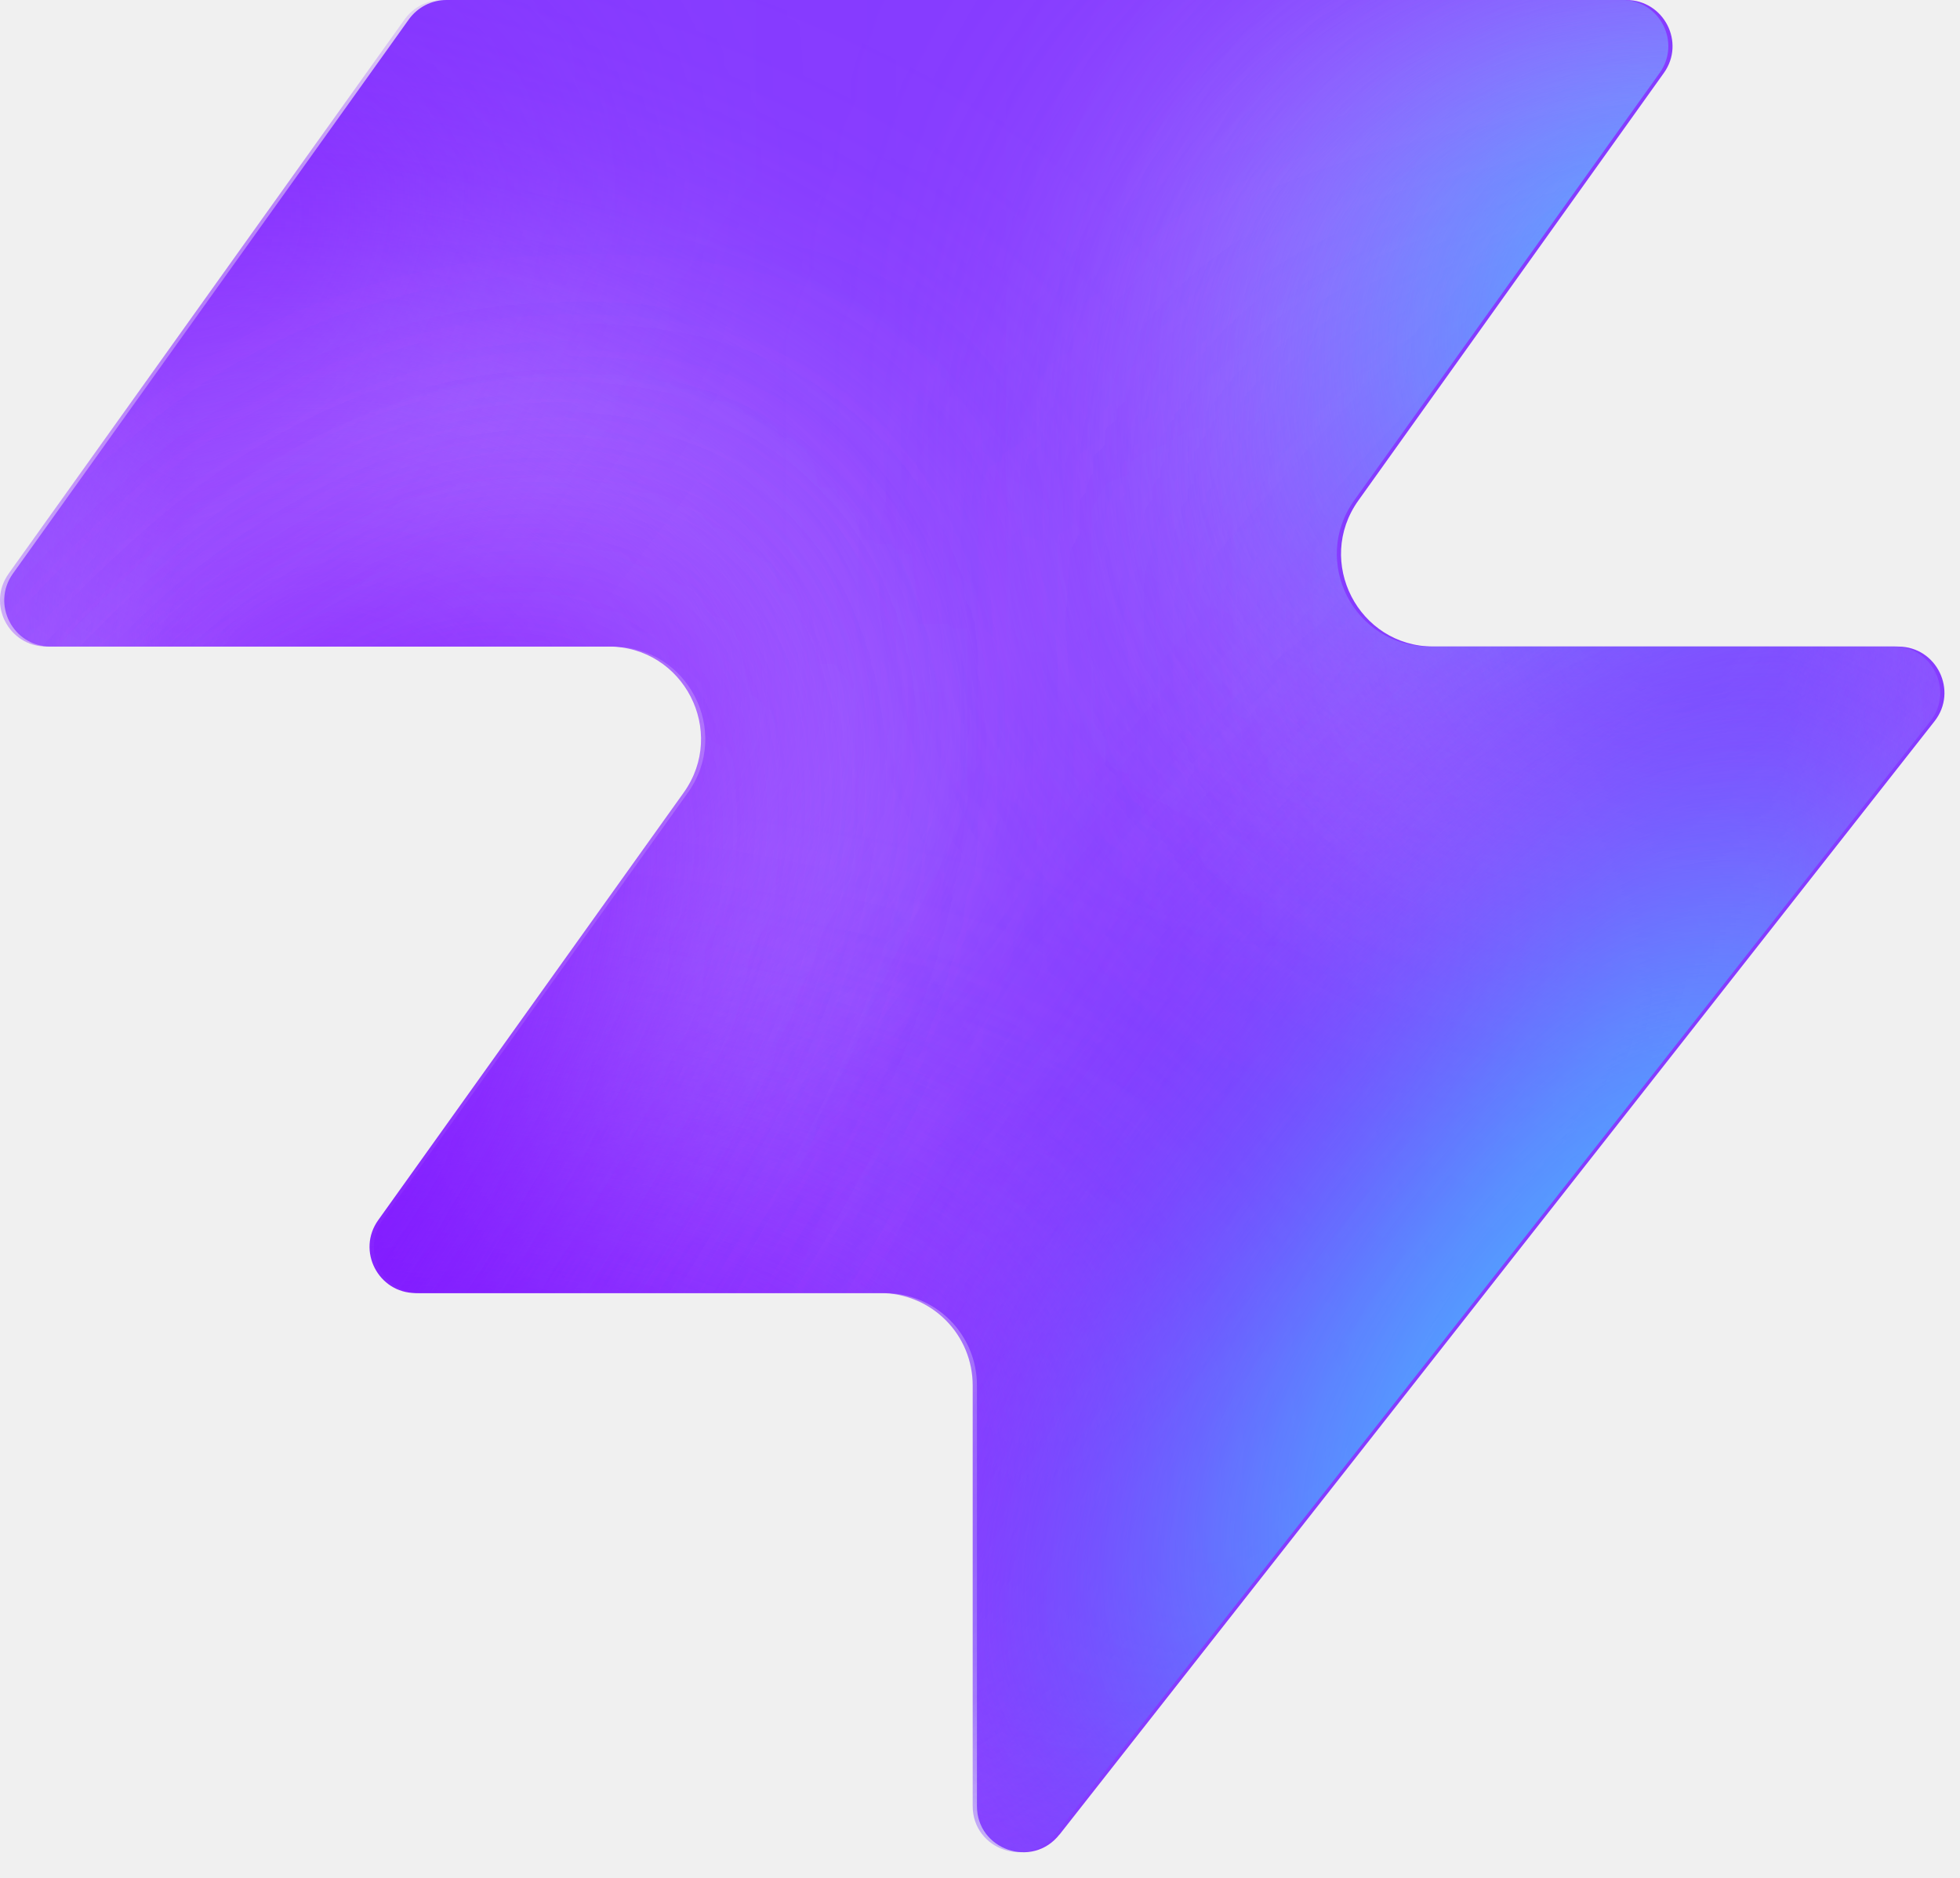
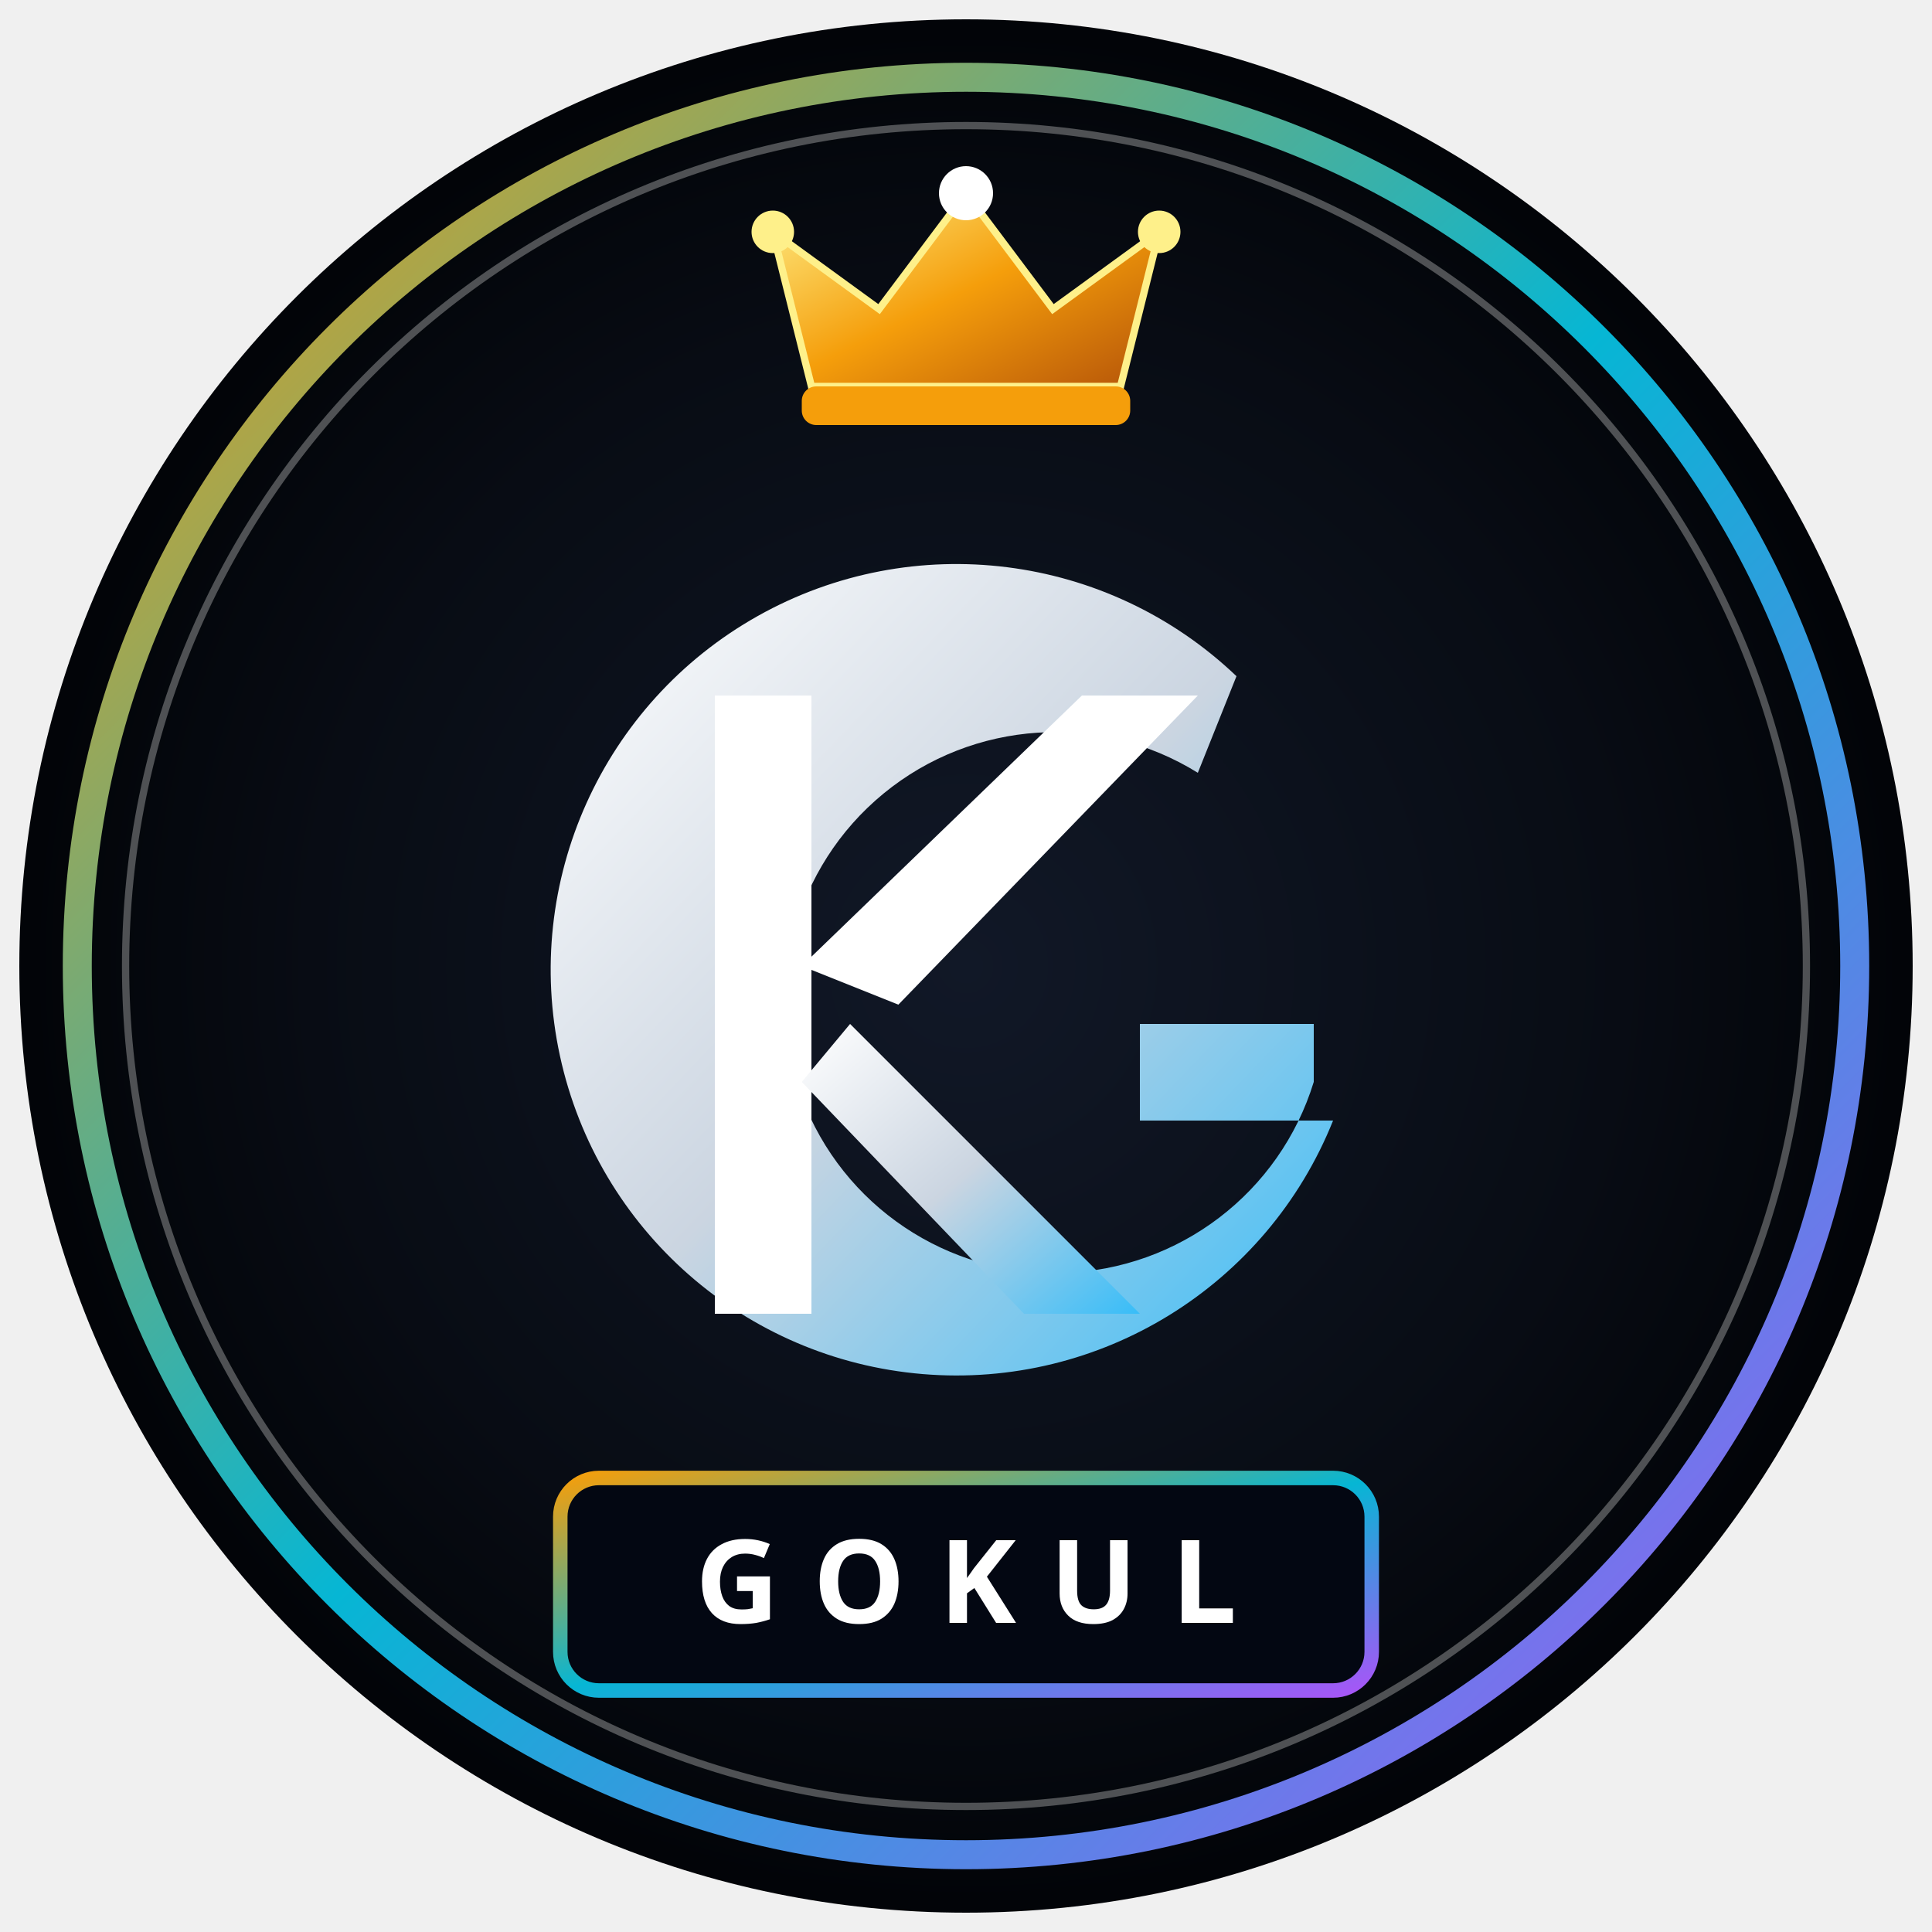
- <svg xmlns="http://www.w3.org/2000/svg" width="48" height="46" fill="none" viewBox="0 0 48 46">
-   <path fill="#863bff" d="M25.946 44.938c-.664.845-2.021.375-2.021-.698V33.937a2.26 2.26 0 0 0-2.262-2.262H10.287c-.92 0-1.456-1.04-.92-1.788l7.48-10.471c1.07-1.497 0-3.578-1.842-3.578H1.237c-.92 0-1.456-1.04-.92-1.788L10.013.474c.214-.297.556-.474.92-.474h28.894c.92 0 1.456 1.04.92 1.788l-7.48 10.471c-1.07 1.498 0 3.579 1.842 3.579h11.377c.943 0 1.473 1.088.89 1.83L25.947 44.94z" style="fill:#863bff;fill:color(display-p3 .525 .23 1);fill-opacity:1" />
-   <mask id="a" width="48" height="46" x="0" y="0" maskUnits="userSpaceOnUse" style="mask-type:alpha">
-     <path fill="#000" d="M25.842 44.938c-.664.844-2.021.375-2.021-.698V33.937a2.26 2.26 0 0 0-2.262-2.262H10.183c-.92 0-1.456-1.04-.92-1.788l7.48-10.471c1.07-1.498 0-3.579-1.842-3.579H1.133c-.92 0-1.456-1.04-.92-1.787L9.91.473c.214-.297.556-.474.92-.474h28.894c.92 0 1.456 1.04.92 1.788l-7.48 10.471c-1.07 1.498 0 3.578 1.842 3.578h11.377c.943 0 1.473 1.088.89 1.832L25.843 44.94z" style="fill:#000;fill-opacity:1" />
-   </mask>
-   <g mask="url(#a)">
-     <g filter="url(#b)">
-       <ellipse cx="5.508" cy="14.704" fill="#ede6ff" rx="5.508" ry="14.704" style="fill:#ede6ff;fill:color(display-p3 .927 .903 1);fill-opacity:1" transform="matrix(.00324 1 1 -.00324 -4.47 31.516)" />
-     </g>
-     <g filter="url(#c)">
-       <ellipse cx="10.399" cy="29.851" fill="#ede6ff" rx="10.399" ry="29.851" style="fill:#ede6ff;fill:color(display-p3 .927 .903 1);fill-opacity:1" transform="matrix(.00324 1 1 -.00324 -39.328 7.883)" />
-     </g>
-     <g filter="url(#d)">
-       <ellipse cx="5.508" cy="30.487" fill="#7e14ff" rx="5.508" ry="30.487" style="fill:#7e14ff;fill:color(display-p3 .492 .077 1);fill-opacity:1" transform="rotate(89.814 -25.913 -14.639)scale(1 -1)" />
-     </g>
-     <g filter="url(#e)">
-       <ellipse cx="5.508" cy="30.599" fill="#7e14ff" rx="5.508" ry="30.599" style="fill:#7e14ff;fill:color(display-p3 .492 .077 1);fill-opacity:1" transform="rotate(89.814 -32.644 -3.334)scale(1 -1)" />
-     </g>
-     <g filter="url(#f)">
-       <ellipse cx="5.508" cy="30.599" fill="#7e14ff" rx="5.508" ry="30.599" style="fill:#7e14ff;fill:color(display-p3 .492 .077 1);fill-opacity:1" transform="matrix(.00324 1 1 -.00324 -34.34 30.47)" />
-     </g>
-     <g filter="url(#g)">
-       <ellipse cx="14.072" cy="22.078" fill="#ede6ff" rx="14.072" ry="22.078" style="fill:#ede6ff;fill:color(display-p3 .927 .903 1);fill-opacity:1" transform="rotate(93.35 24.506 48.493)scale(-1 1)" />
-     </g>
-     <g filter="url(#h)">
-       <ellipse cx="3.47" cy="21.501" fill="#7e14ff" rx="3.47" ry="21.501" style="fill:#7e14ff;fill:color(display-p3 .492 .077 1);fill-opacity:1" transform="rotate(89.009 28.708 47.59)scale(-1 1)" />
-     </g>
-     <g filter="url(#i)">
-       <ellipse cx="3.47" cy="21.501" fill="#7e14ff" rx="3.47" ry="21.501" style="fill:#7e14ff;fill:color(display-p3 .492 .077 1);fill-opacity:1" transform="rotate(89.009 28.708 47.59)scale(-1 1)" />
-     </g>
-     <g filter="url(#j)">
-       <ellipse cx=".387" cy="8.972" fill="#7e14ff" rx="4.407" ry="29.108" style="fill:#7e14ff;fill:color(display-p3 .492 .077 1);fill-opacity:1" transform="rotate(39.51 .387 8.972)" />
-     </g>
-     <g filter="url(#k)">
-       <ellipse cx="47.523" cy="-6.092" fill="#7e14ff" rx="4.407" ry="29.108" style="fill:#7e14ff;fill:color(display-p3 .492 .077 1);fill-opacity:1" transform="rotate(37.892 47.523 -6.092)" />
-     </g>
-     <g filter="url(#l)">
-       <ellipse cx="41.412" cy="6.333" fill="#47bfff" rx="5.971" ry="9.665" style="fill:#47bfff;fill:color(display-p3 .28 .748 1);fill-opacity:1" transform="rotate(37.892 41.412 6.333)" />
-     </g>
-     <g filter="url(#m)">
-       <ellipse cx="-1.879" cy="38.332" fill="#7e14ff" rx="4.407" ry="29.108" style="fill:#7e14ff;fill:color(display-p3 .492 .077 1);fill-opacity:1" transform="rotate(37.892 -1.88 38.332)" />
-     </g>
-     <g filter="url(#n)">
-       <ellipse cx="-1.879" cy="38.332" fill="#7e14ff" rx="4.407" ry="29.108" style="fill:#7e14ff;fill:color(display-p3 .492 .077 1);fill-opacity:1" transform="rotate(37.892 -1.88 38.332)" />
-     </g>
-     <g filter="url(#o)">
-       <ellipse cx="35.651" cy="29.907" fill="#7e14ff" rx="4.407" ry="29.108" style="fill:#7e14ff;fill:color(display-p3 .492 .077 1);fill-opacity:1" transform="rotate(37.892 35.651 29.907)" />
-     </g>
-     <g filter="url(#p)">
-       <ellipse cx="38.418" cy="32.4" fill="#47bfff" rx="5.971" ry="15.297" style="fill:#47bfff;fill:color(display-p3 .28 .748 1);fill-opacity:1" transform="rotate(37.892 38.418 32.4)" />
-     </g>
+ <svg xmlns="http://www.w3.org/2000/svg" viewBox="0 0 200 200" width="200" height="200">
+   <defs>
+     <radialGradient id="favBg" cx="50%" cy="50%" r="50%">
+       <stop offset="0%" stop-color="#111827" />
+       <stop offset="70%" stop-color="#080c14" />
+       <stop offset="100%" stop-color="#020408" />
+     </radialGradient>
+     <linearGradient id="favBorder" x1="0%" y1="0%" x2="100%" y2="100%">
+       <stop offset="0%" stop-color="#f59e0b" />
+       <stop offset="50%" stop-color="#06b6d4" />
+       <stop offset="100%" stop-color="#a855f7" />
+     </linearGradient>
+     <linearGradient id="favCrown" x1="0%" y1="0%" x2="100%" y2="100%">
+       <stop offset="0%" stop-color="#fef08a" />
+       <stop offset="50%" stop-color="#f59e0b" />
+       <stop offset="100%" stop-color="#b45309" />
+     </linearGradient>
+     <linearGradient id="favMonogram" x1="0%" y1="0%" x2="100%" y2="100%">
+       <stop offset="0%" stop-color="#ffffff" />
+       <stop offset="50%" stop-color="#cbd5e1" />
+       <stop offset="100%" stop-color="#38bdf8" />
+     </linearGradient>
+   </defs>
+   <circle cx="100" cy="100" r="98" fill="url(#favBg)" />
+   <circle cx="100" cy="100" r="92" fill="none" stroke="url(#favBorder)" stroke-width="3" />
+   <circle cx="100" cy="100" r="87" fill="none" stroke="#ffffff" stroke-width="0.75" opacity="0.3" />
+   <g transform="translate(100, 34)">
+     <path d="M -16 6 L -20 -10 L -9 -2 L 0 -14 L 9 -2 L 20 -10 L 16 6 Z" fill="url(#favCrown)" stroke="#fef08a" stroke-width="0.75" />
+     <circle cx="-20" cy="-10" r="2.2" fill="#fef08a" />
+     <circle cx="0" cy="-14" r="2.8" fill="#ffffff" />
+     <circle cx="20" cy="-10" r="2.2" fill="#fef08a" />
+     <rect x="-17" y="6" width="34" height="4" rx="1.5" fill="#f59e0b" />
  </g>
-   <defs>
-     <filter id="b" width="60.045" height="41.654" x="-19.77" y="16.149" color-interpolation-filters="sRGB" filterUnits="userSpaceOnUse">
-       <feFlood flood-opacity="0" result="BackgroundImageFix" />
-       <feBlend in="SourceGraphic" in2="BackgroundImageFix" result="shape" />
-       <feGaussianBlur result="effect1_foregroundBlur_2002_17158" stdDeviation="7.659" />
-     </filter>
-     <filter id="c" width="90.34" height="51.437" x="-54.613" y="-7.533" color-interpolation-filters="sRGB" filterUnits="userSpaceOnUse">
-       <feFlood flood-opacity="0" result="BackgroundImageFix" />
-       <feBlend in="SourceGraphic" in2="BackgroundImageFix" result="shape" />
-       <feGaussianBlur result="effect1_foregroundBlur_2002_17158" stdDeviation="7.659" />
-     </filter>
-     <filter id="d" width="79.355" height="29.4" x="-49.64" y="2.03" color-interpolation-filters="sRGB" filterUnits="userSpaceOnUse">
-       <feFlood flood-opacity="0" result="BackgroundImageFix" />
-       <feBlend in="SourceGraphic" in2="BackgroundImageFix" result="shape" />
-       <feGaussianBlur result="effect1_foregroundBlur_2002_17158" stdDeviation="4.596" />
-     </filter>
-     <filter id="e" width="79.579" height="29.4" x="-45.045" y="20.029" color-interpolation-filters="sRGB" filterUnits="userSpaceOnUse">
-       <feFlood flood-opacity="0" result="BackgroundImageFix" />
-       <feBlend in="SourceGraphic" in2="BackgroundImageFix" result="shape" />
-       <feGaussianBlur result="effect1_foregroundBlur_2002_17158" stdDeviation="4.596" />
-     </filter>
-     <filter id="f" width="79.579" height="29.4" x="-43.513" y="21.178" color-interpolation-filters="sRGB" filterUnits="userSpaceOnUse">
-       <feFlood flood-opacity="0" result="BackgroundImageFix" />
-       <feBlend in="SourceGraphic" in2="BackgroundImageFix" result="shape" />
-       <feGaussianBlur result="effect1_foregroundBlur_2002_17158" stdDeviation="4.596" />
-     </filter>
-     <filter id="g" width="74.749" height="58.852" x="15.756" y="-17.901" color-interpolation-filters="sRGB" filterUnits="userSpaceOnUse">
-       <feFlood flood-opacity="0" result="BackgroundImageFix" />
-       <feBlend in="SourceGraphic" in2="BackgroundImageFix" result="shape" />
-       <feGaussianBlur result="effect1_foregroundBlur_2002_17158" stdDeviation="7.659" />
-     </filter>
-     <filter id="h" width="61.377" height="25.362" x="23.548" y="2.284" color-interpolation-filters="sRGB" filterUnits="userSpaceOnUse">
-       <feFlood flood-opacity="0" result="BackgroundImageFix" />
-       <feBlend in="SourceGraphic" in2="BackgroundImageFix" result="shape" />
-       <feGaussianBlur result="effect1_foregroundBlur_2002_17158" stdDeviation="4.596" />
-     </filter>
-     <filter id="i" width="61.377" height="25.362" x="23.548" y="2.284" color-interpolation-filters="sRGB" filterUnits="userSpaceOnUse">
-       <feFlood flood-opacity="0" result="BackgroundImageFix" />
-       <feBlend in="SourceGraphic" in2="BackgroundImageFix" result="shape" />
-       <feGaussianBlur result="effect1_foregroundBlur_2002_17158" stdDeviation="4.596" />
-     </filter>
-     <filter id="j" width="56.045" height="63.649" x="-27.636" y="-22.853" color-interpolation-filters="sRGB" filterUnits="userSpaceOnUse">
-       <feFlood flood-opacity="0" result="BackgroundImageFix" />
-       <feBlend in="SourceGraphic" in2="BackgroundImageFix" result="shape" />
-       <feGaussianBlur result="effect1_foregroundBlur_2002_17158" stdDeviation="4.596" />
-     </filter>
-     <filter id="k" width="54.814" height="64.646" x="20.116" y="-38.415" color-interpolation-filters="sRGB" filterUnits="userSpaceOnUse">
-       <feFlood flood-opacity="0" result="BackgroundImageFix" />
-       <feBlend in="SourceGraphic" in2="BackgroundImageFix" result="shape" />
-       <feGaussianBlur result="effect1_foregroundBlur_2002_17158" stdDeviation="4.596" />
-     </filter>
-     <filter id="l" width="33.541" height="35.313" x="24.641" y="-11.323" color-interpolation-filters="sRGB" filterUnits="userSpaceOnUse">
-       <feFlood flood-opacity="0" result="BackgroundImageFix" />
-       <feBlend in="SourceGraphic" in2="BackgroundImageFix" result="shape" />
-       <feGaussianBlur result="effect1_foregroundBlur_2002_17158" stdDeviation="4.596" />
-     </filter>
-     <filter id="m" width="54.814" height="64.646" x="-29.286" y="6.009" color-interpolation-filters="sRGB" filterUnits="userSpaceOnUse">
-       <feFlood flood-opacity="0" result="BackgroundImageFix" />
-       <feBlend in="SourceGraphic" in2="BackgroundImageFix" result="shape" />
-       <feGaussianBlur result="effect1_foregroundBlur_2002_17158" stdDeviation="4.596" />
-     </filter>
-     <filter id="n" width="54.814" height="64.646" x="-29.286" y="6.009" color-interpolation-filters="sRGB" filterUnits="userSpaceOnUse">
-       <feFlood flood-opacity="0" result="BackgroundImageFix" />
-       <feBlend in="SourceGraphic" in2="BackgroundImageFix" result="shape" />
-       <feGaussianBlur result="effect1_foregroundBlur_2002_17158" stdDeviation="4.596" />
-     </filter>
-     <filter id="o" width="54.814" height="64.646" x="8.244" y="-2.416" color-interpolation-filters="sRGB" filterUnits="userSpaceOnUse">
-       <feFlood flood-opacity="0" result="BackgroundImageFix" />
-       <feBlend in="SourceGraphic" in2="BackgroundImageFix" result="shape" />
-       <feGaussianBlur result="effect1_foregroundBlur_2002_17158" stdDeviation="4.596" />
-     </filter>
-     <filter id="p" width="39.409" height="43.623" x="18.713" y="10.588" color-interpolation-filters="sRGB" filterUnits="userSpaceOnUse">
-       <feFlood flood-opacity="0" result="BackgroundImageFix" />
-       <feBlend in="SourceGraphic" in2="BackgroundImageFix" result="shape" />
-       <feGaussianBlur result="effect1_foregroundBlur_2002_17158" stdDeviation="4.596" />
-     </filter>
-   </defs>
+   <g transform="translate(100, 104)">
+     <path d="M 28 -34 A 42 42 0 1 0 38 12 L 18 12 L 18 2 L 36 2 L 36 8 A 28 28 0 1 1 24 -24 Z" fill="url(#favMonogram)" />
+     <path d="M -26 -32 L -16 -32 L -16 32 L -26 32 Z" fill="#ffffff" />
+     <path d="M -17 -4 L 12 -32 L 24 -32 L -7 0 Z" fill="#ffffff" />
+     <path d="M -12 2 L 18 32 L 6 32 L -17 8 Z" fill="url(#favMonogram)" />
+   </g>
+   <g transform="translate(100, 164)">
+     <rect x="-42" y="-11" width="84" height="22" rx="4" fill="#030712" stroke="url(#favBorder)" stroke-width="1.5" />
+     <text x="0" y="4" text-anchor="middle" fill="#ffffff" font-size="12" font-weight="800" font-family="sans-serif" letter-spacing="3.5">GOKUL</text>
+   </g>
</svg>
